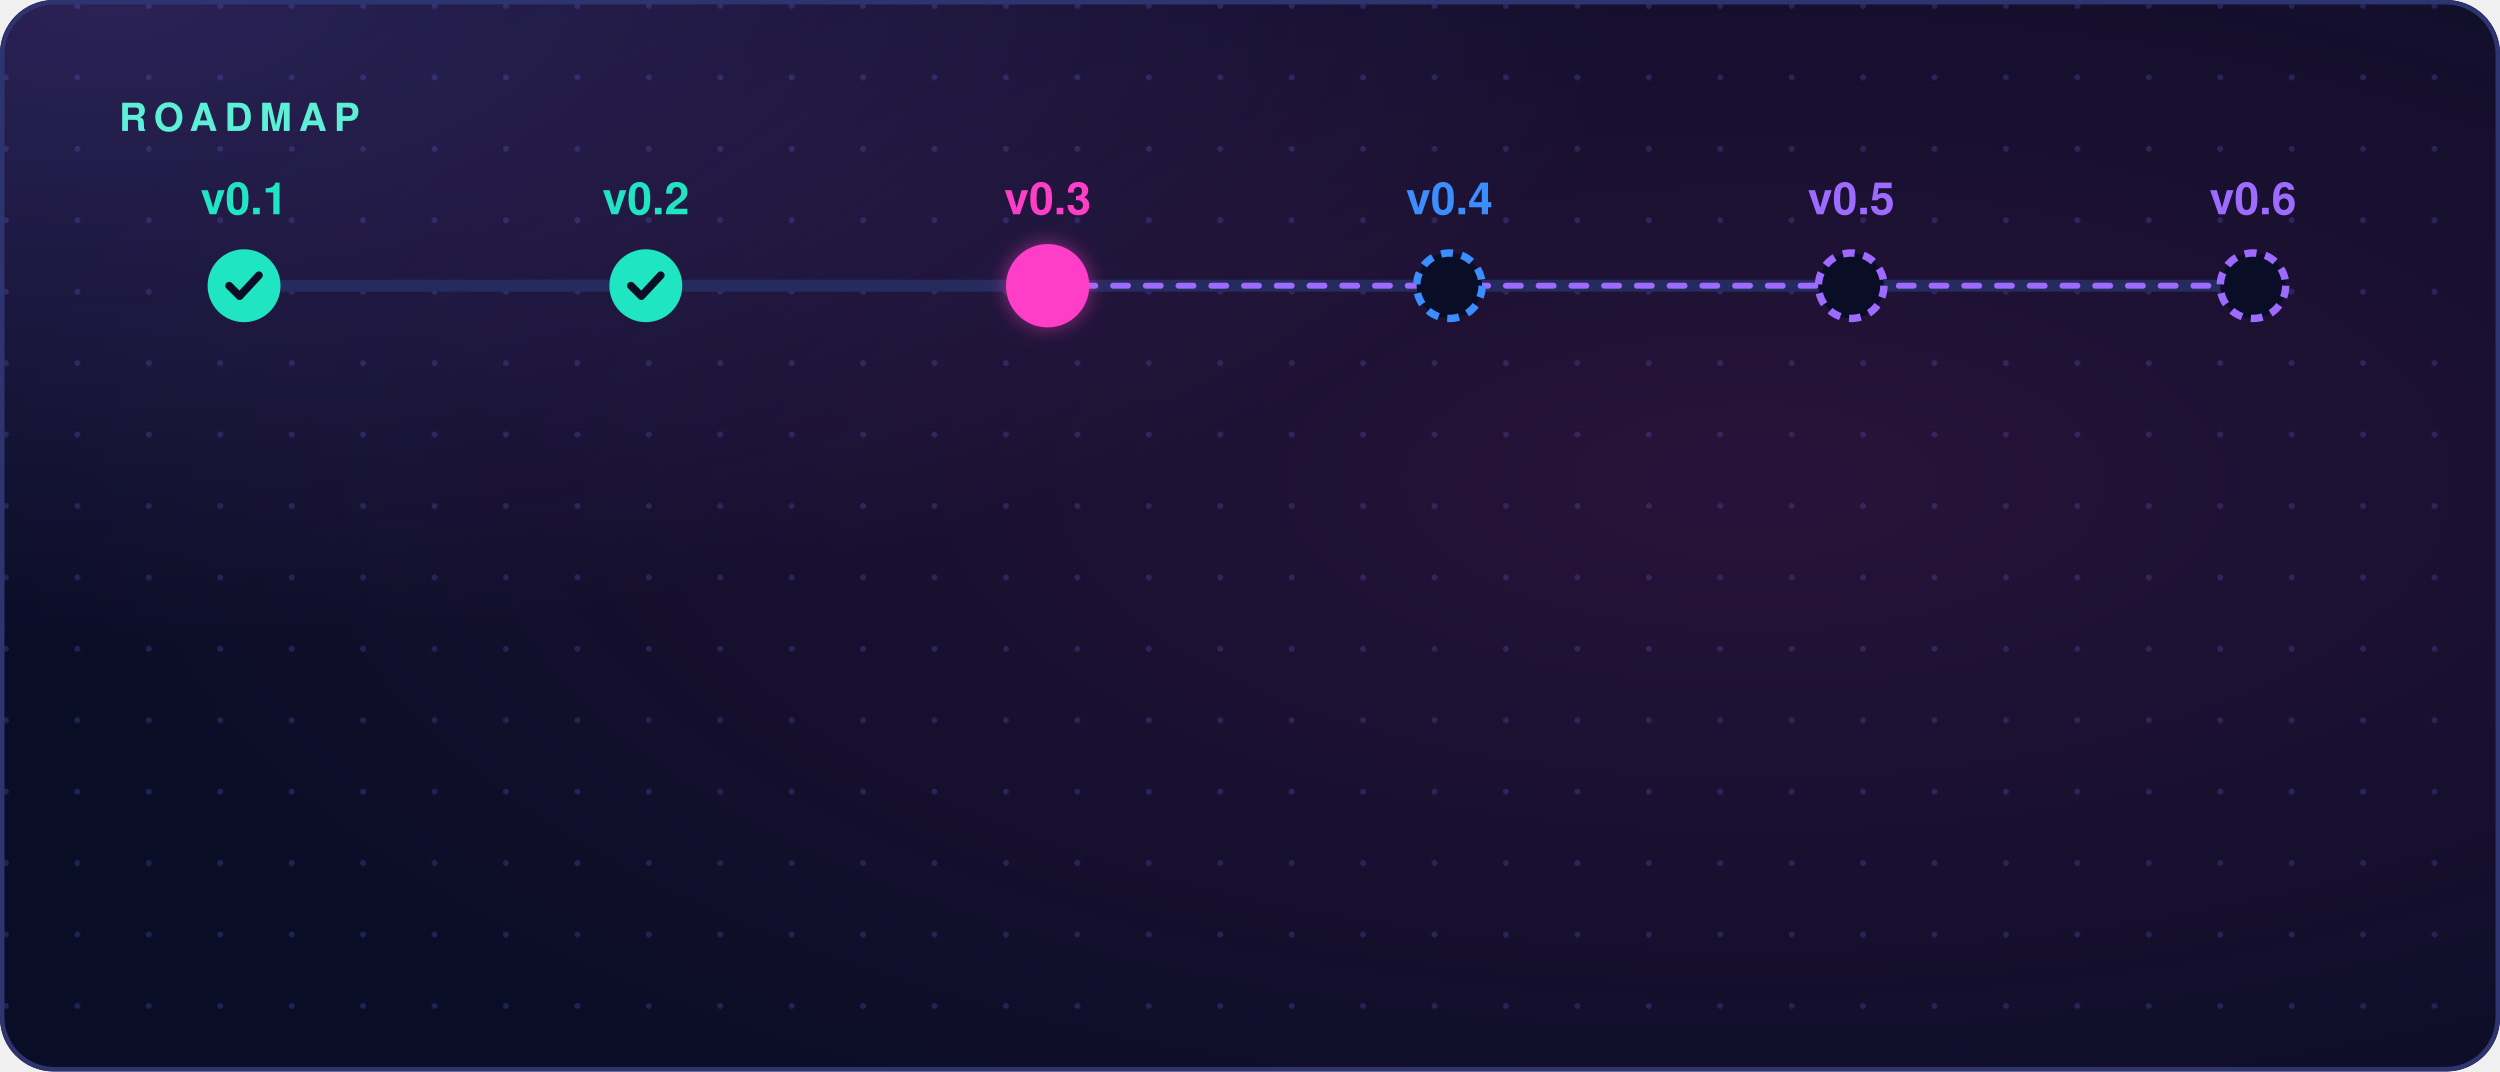
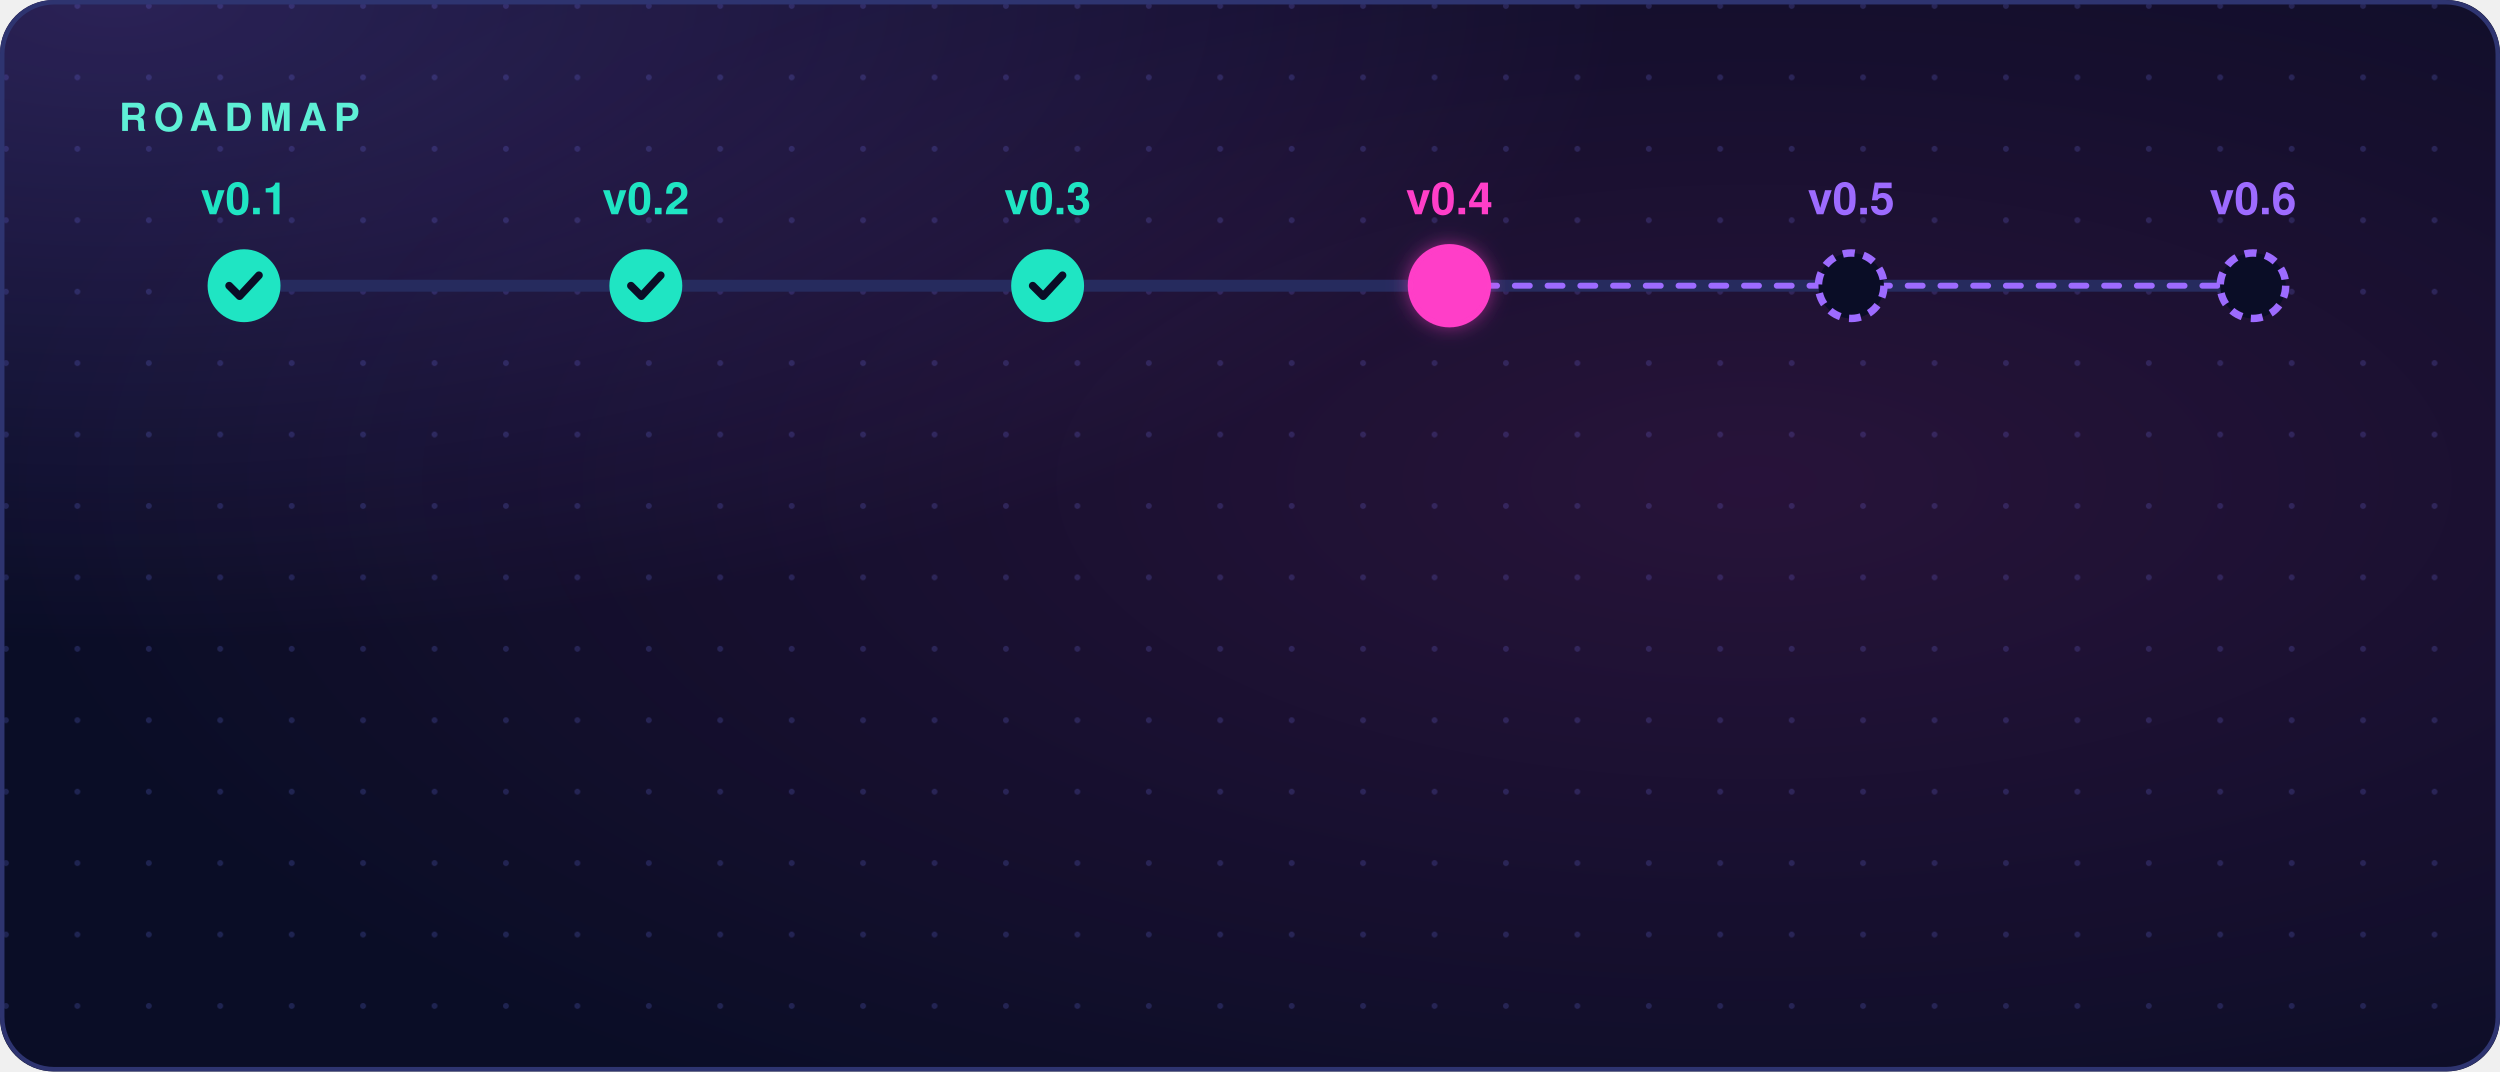
<svg xmlns="http://www.w3.org/2000/svg" viewBox="0 0 840 360" width="840" height="360" role="img" aria-labelledby="t d">
  <defs>
    <radialGradient id="bg" cx="0.7" cy="0.45" r="0.7">
      <stop offset="0" stop-color="#FF3EC8" stop-opacity="0.12" />
      <stop offset="1" stop-color="#FF3EC8" stop-opacity="0" />
    </radialGradient>
    <radialGradient id="bg2" cx="0.05" cy="0.0" r="0.6">
      <stop offset="0" stop-color="#9D6BFF" stop-opacity="0.22" />
      <stop offset="1" stop-color="#9D6BFF" stop-opacity="0" />
    </radialGradient>
    <pattern id="dots" width="24" height="24" patternUnits="userSpaceOnUse">
      <circle cx="2" cy="2" r="1" fill="#1E2350" />
    </pattern>
    <filter id="glow" x="-50%" y="-50%" width="200%" height="200%">
      <feGaussianBlur stdDeviation="3.5" />
    </filter>
    <clipPath id="card">
      <rect width="840" height="360" rx="18" />
    </clipPath>
    <marker id="aT" viewBox="0 0 10 10" refX="9" refY="5" markerWidth="7" markerHeight="7" orient="auto-start-reverse">
      <path d="M0 0 L10 5 L0 10 Z" fill="#1FE5C3" />
    </marker>
    <marker id="aM" viewBox="0 0 10 10" refX="9" refY="5" markerWidth="7" markerHeight="7" orient="auto-start-reverse">
      <path d="M0 0 L10 5 L0 10 Z" fill="#FF3EC8" />
    </marker>
    <marker id="aV" viewBox="0 0 10 10" refX="9" refY="5" markerWidth="7" markerHeight="7" orient="auto-start-reverse">
      <path d="M0 0 L10 5 L0 10 Z" fill="#9D6BFF" />
    </marker>
    <marker id="aB" viewBox="0 0 10 10" refX="9" refY="5" markerWidth="7" markerHeight="7" orient="auto-start-reverse">
      <path d="M0 0 L10 5 L0 10 Z" fill="#3B8EFF" />
    </marker>
    <linearGradient id="prog" x1="0" y1="0" x2="1" y2="0">
      <stop offset="0" stop-color="#1FE5C3" />
      <stop offset="1" stop-color="#FF3EC8" />
    </linearGradient>
  </defs>
  <style>
    text { font-family: ui-sans-serif, -apple-system, "Segoe UI", Helvetica, Arial, sans-serif; }
    .ttl { font-size: 15px; font-weight: 700; fill: #FFFFFF; }
    .sub { font-size: 12px; fill: #B7B3D9; }
    .lbl { font-size: 12px; fill: #CFCBEA; }
    .box { fill: #12163A; stroke-width: 2; }
    .wire { fill: none; stroke-width: 2; stroke-linecap: round; }
    .move { stroke-dasharray: 8 7; animation: run 1.2s linear infinite; }
    .dash { stroke-dasharray: 5 6; animation: run 1.8s linear infinite; }
    @keyframes run { to { stroke-dashoffset: -30; } }
    .pulse { animation: pulse 2.4s ease-in-out infinite; }
    @keyframes pulse { 0%, 100% { opacity: 0.3; } 50% { opacity: 0.95; } }
-     .draw { stroke-dasharray: 360; animation: draw 2.6s ease-out forwards; }
-     @keyframes draw { from { stroke-dashoffset: 360; } to { stroke-dashoffset: 0; } }
+     .draw { stroke-dasharray: 520; animation: draw 2.6s ease-out forwards; }
+     @keyframes draw { from { stroke-dashoffset: 520; } to { stroke-dashoffset: 0; } }
    .ring { transform-box: fill-box; transform-origin: center; animation: ring 2.2s ease-out infinite; }
    @keyframes ring { from { opacity: .9; transform: scale(1); } to { opacity: 0; transform: scale(2.4); } }
    .card { opacity: 0; animation: up .7s ease-out forwards; }
    @keyframes up { from { opacity: 0; transform: translateY(10px); } to { opacity: 1; transform: none; } }
    .chip { font-size: 11.5px; font-weight: 700; letter-spacing: .6px; }
    .b { font-size: 12.5px; fill: #CFCBEA; }
    @media (prefers-reduced-motion: reduce) { * { animation: none !important; } .packet { display: none; } }
  </style>
  <g clip-path="url(#card)">
    <rect width="840" height="360" fill="#0A0D26" />
    <rect width="840" height="360" fill="url(#dots)" />
    <rect width="840" height="360" fill="url(#bg2)" />
    <rect width="840" height="360" fill="url(#bg)" />
    <text x="40" y="44" font-size="13" font-weight="700" letter-spacing="2.4" fill="#5EF0D6">ROADMAP</text>
    <path d="M82 96 H757" stroke="#262B5E" stroke-width="4" stroke-linecap="round" />
-     <path class="wire dash" d="M352 96 H757" stroke="#9D6BFF" stroke-width="3" />
-     <path class="draw" d="M82 96 H352" stroke="url(#prog)" stroke-width="4" stroke-linecap="round" fill="none" />
+     <path class="wire dash" d="M487 96 H757" stroke="#9D6BFF" stroke-width="3" />
+     <path class="draw" d="M82 96 H487" stroke="url(#prog)" stroke-width="4" stroke-linecap="round" fill="none" />
    <circle cx="82" cy="96" r="11" fill="#1FE5C3" stroke="#1FE5C3" stroke-width="2.5" />
    <path d="M77 96 l3.5 3.5 l6.5 -7" fill="none" stroke="#0A0D26" stroke-width="2.6" stroke-linecap="round" stroke-linejoin="round" />
    <text x="82" y="72" text-anchor="middle" font-size="15" font-weight="800" fill="#1FE5C3">v0.1</text>
    <g class="card" style="animation-delay:0.30s">
      <rect x="20" y="130" width="124" height="208" rx="14" fill="#12163A" stroke="#1FE5C3" stroke-width="2" />
      <text x="32" y="160" class="ttl" font-size="14">Foundation</text>
      <rect x="32" y="172" width="98" height="22" rx="11" fill="#0F3B3A" />
      <text x="38" y="187" class="chip" fill="#1FE5C3">DONE · 7 NOV</text>
      <circle cx="35" cy="220" r="3" fill="#1FE5C3" />
      <text x="44" y="224" class="b" font-size="12">eslogger +</text>
      <text x="44" y="239" class="b" font-size="12">rule engine</text>
      <circle cx="35" cy="260" r="3" fill="#1FE5C3" />
      <text x="44" y="264" class="b" font-size="12">41 macOS rules</text>
      <circle cx="35" cy="300" r="3" fill="#1FE5C3" />
      <text x="44" y="304" class="b" font-size="12">Installer +</text>
      <text x="44" y="319" class="b" font-size="12">daemon</text>
    </g>
    <circle cx="217" cy="96" r="11" fill="#1FE5C3" stroke="#1FE5C3" stroke-width="2.5" />
    <path d="M212 96 l3.5 3.5 l6.5 -7" fill="none" stroke="#0A0D26" stroke-width="2.6" stroke-linecap="round" stroke-linejoin="round" />
    <text x="217" y="72" text-anchor="middle" font-size="15" font-weight="800" fill="#1FE5C3">v0.2</text>
    <g class="card" style="animation-delay:0.55s">
      <rect x="155" y="130" width="124" height="208" rx="14" fill="#12163A" stroke="#1FE5C3" stroke-width="2" />
      <text x="167" y="160" class="ttl" font-size="14">Platform</text>
      <rect x="167" y="172" width="98" height="22" rx="11" fill="#0F3B3A" />
      <text x="173" y="187" class="chip" fill="#1FE5C3">DONE · 9 NOV</text>
      <circle cx="170" cy="220" r="3" fill="#1FE5C3" />
      <text x="179" y="224" class="b" font-size="12">Windows +</text>
      <text x="179" y="239" class="b" font-size="12">Linux</text>
      <circle cx="170" cy="260" r="3" fill="#1FE5C3" />
      <text x="179" y="264" class="b" font-size="12">Sigma ·</text>
      <text x="179" y="279" class="b" font-size="12">network</text>
      <circle cx="170" cy="300" r="3" fill="#1FE5C3" />
      <text x="179" y="304" class="b" font-size="12">SIEM · contain</text>
    </g>
-     <circle class="ring" cx="352" cy="96" r="13" fill="none" stroke="#FF3EC8" stroke-width="2" />
-     <circle cx="352" cy="96" r="13" fill="#FF3EC8" filter="url(#glow)" opacity=".7" />
-     <circle cx="352" cy="96" r="11" fill="#FF3EC8" stroke="#FF3EC8" stroke-width="2.5" />
-     <text x="352" y="72" text-anchor="middle" font-size="15" font-weight="800" fill="#FF3EC8">v0.3</text>
+     <circle cx="352" cy="96" r="11" fill="#1FE5C3" stroke="#1FE5C3" stroke-width="2.5" />
+     <path d="M347 96 l3.5 3.5 l6.5 -7" fill="none" stroke="#0A0D26" stroke-width="2.6" stroke-linecap="round" stroke-linejoin="round" />
+     <text x="352" y="72" text-anchor="middle" font-size="15" font-weight="800" fill="#1FE5C3">v0.3</text>
    <g class="card" style="animation-delay:0.80s">
-       <rect x="290" y="130" width="124" height="208" rx="14" fill="#12163A" stroke="#FF3EC8" stroke-width="2" />
+       <rect x="290" y="130" width="124" height="208" rx="14" fill="#12163A" stroke="#1FE5C3" stroke-width="2" />
      <text x="302" y="160" class="ttl" font-size="14">Prove it live</text>
-       <rect x="302" y="172" width="34" height="22" rx="11" fill="#3F1240" />
-       <text x="308" y="187" class="chip" fill="#FF3EC8">NOW</text>
-       <circle cx="305" cy="220" r="3" fill="#FF3EC8" />
+       <rect x="302" y="172" width="98" height="22" rx="11" fill="#0F3B3A" />
+       <text x="308" y="187" class="chip" fill="#1FE5C3">DONE · 9 NOV</text>
+       <circle cx="305" cy="220" r="3" fill="#1FE5C3" />
      <text x="314" y="224" class="b" font-size="12">CI +</text>
      <text x="314" y="239" class="b" font-size="12">provenance</text>
-       <circle cx="305" cy="260" r="3" fill="#FF3EC8" />
+       <circle cx="305" cy="260" r="3" fill="#1FE5C3" />
      <text x="314" y="264" class="b" font-size="12">Live tests on</text>
      <text x="314" y="279" class="b" font-size="12">runners</text>
-       <circle cx="305" cy="300" r="3" fill="#FF3EC8" />
+       <circle cx="305" cy="300" r="3" fill="#1FE5C3" />
      <text x="314" y="304" class="b" font-size="12">Atomic Red</text>
      <text x="314" y="319" class="b" font-size="12">Team</text>
    </g>
-     <circle cx="487" cy="96" r="11" fill="#0A0D26" stroke="#3B8EFF" stroke-width="2.5" stroke-dasharray="4 3" />
-     <text x="487" y="72" text-anchor="middle" font-size="15" font-weight="800" fill="#3B8EFF">v0.4</text>
+     <circle class="ring" cx="487" cy="96" r="13" fill="none" stroke="#FF3EC8" stroke-width="2" />
+     <circle cx="487" cy="96" r="13" fill="#FF3EC8" filter="url(#glow)" opacity=".7" />
+     <circle cx="487" cy="96" r="11" fill="#FF3EC8" stroke="#FF3EC8" stroke-width="2.5" />
+     <text x="487" y="72" text-anchor="middle" font-size="15" font-weight="800" fill="#FF3EC8">v0.4</text>
    <g class="card" style="animation-delay:1.05s">
-       <rect x="425" y="130" width="124" height="208" rx="14" fill="#12163A" stroke="#3B8EFF" stroke-width="1.5" stroke-dasharray="4 3" />
+       <rect x="425" y="130" width="124" height="208" rx="14" fill="#12163A" stroke="#FF3EC8" stroke-width="2" />
      <text x="437" y="160" class="ttl" font-size="14">Reach</text>
-       <rect x="437" y="172" width="41" height="22" rx="11" fill="#13244D" />
-       <text x="443" y="187" class="chip" fill="#3B8EFF">NEXT</text>
-       <circle cx="440" cy="220" r="3" fill="#3B8EFF" />
+       <rect x="437" y="172" width="34" height="22" rx="11" fill="#13244D" />
+       <text x="443" y="187" class="chip" fill="#FF3EC8">NOW</text>
+       <circle cx="440" cy="220" r="3" fill="#FF3EC8" />
      <text x="449" y="224" class="b" font-size="12">Contain on</text>
      <text x="449" y="239" class="b" font-size="12">Win/Linux</text>
-       <circle cx="440" cy="260" r="3" fill="#3B8EFF" />
+       <circle cx="440" cy="260" r="3" fill="#FF3EC8" />
      <text x="449" y="264" class="b" font-size="12">Linux via eBPF</text>
-       <circle cx="440" cy="300" r="3" fill="#3B8EFF" />
+       <circle cx="440" cy="300" r="3" fill="#FF3EC8" />
      <text x="449" y="304" class="b" font-size="12">ZAAFElegia ·</text>
-       <text x="449" y="319" class="b" font-size="12">90+ TTPs</text>
+       <text x="449" y="319" class="b" font-size="12">100+ TTPs</text>
    </g>
    <circle cx="622" cy="96" r="11" fill="#0A0D26" stroke="#9D6BFF" stroke-width="2.5" stroke-dasharray="4 3" />
    <text x="622" y="72" text-anchor="middle" font-size="15" font-weight="800" fill="#9D6BFF">v0.5</text>
    <g class="card" style="animation-delay:1.30s">
      <rect x="560" y="130" width="124" height="208" rx="14" fill="#12163A" stroke="#9D6BFF" stroke-width="1.5" stroke-dasharray="4 3" />
      <text x="572" y="160" class="ttl" font-size="14">Trust</text>
      <rect x="572" y="172" width="62" height="22" rx="11" fill="#221F4D" />
      <text x="578" y="187" class="chip" fill="#9D6BFF">PLANNED</text>
      <circle cx="575" cy="220" r="3" fill="#9D6BFF" />
      <text x="584" y="224" class="b" font-size="12">Developer ID</text>
      <text x="584" y="239" class="b" font-size="12">signing</text>
      <circle cx="575" cy="260" r="3" fill="#9D6BFF" />
      <text x="584" y="264" class="b" font-size="12">Notarized</text>
      <text x="584" y="279" class="b" font-size="12">package</text>
      <circle cx="575" cy="300" r="3" fill="#9D6BFF" />
      <text x="584" y="304" class="b" font-size="12">Apple account</text>
    </g>
    <circle cx="757" cy="96" r="11" fill="#0A0D26" stroke="#9D6BFF" stroke-width="2.5" stroke-dasharray="4 3" />
    <text x="757" y="72" text-anchor="middle" font-size="15" font-weight="800" fill="#9D6BFF">v0.6</text>
    <g class="card" style="animation-delay:1.55s">
      <rect x="695" y="130" width="124" height="208" rx="14" fill="#12163A" stroke="#9D6BFF" stroke-width="1.5" stroke-dasharray="4 3" />
      <text x="707" y="160" class="ttl" font-size="14">Prevent</text>
      <rect x="707" y="172" width="62" height="22" rx="11" fill="#221F4D" />
      <text x="713" y="187" class="chip" fill="#9D6BFF">PLANNED</text>
      <circle cx="710" cy="220" r="3" fill="#9D6BFF" />
      <text x="719" y="224" class="b" font-size="12">AUTH blocking</text>
      <circle cx="710" cy="260" r="3" fill="#9D6BFF" />
      <text x="719" y="264" class="b" font-size="12">DNS via NetExt</text>
      <circle cx="710" cy="300" r="3" fill="#9D6BFF" />
      <text x="719" y="304" class="b" font-size="12">Apple</text>
      <text x="719" y="319" class="b" font-size="12">entitlement</text>
    </g>
  </g>
  <rect x="0.75" y="0.75" width="838.5" height="358.5" rx="17.5" fill="none" stroke="#2E3470" stroke-width="1.5" />
</svg>
